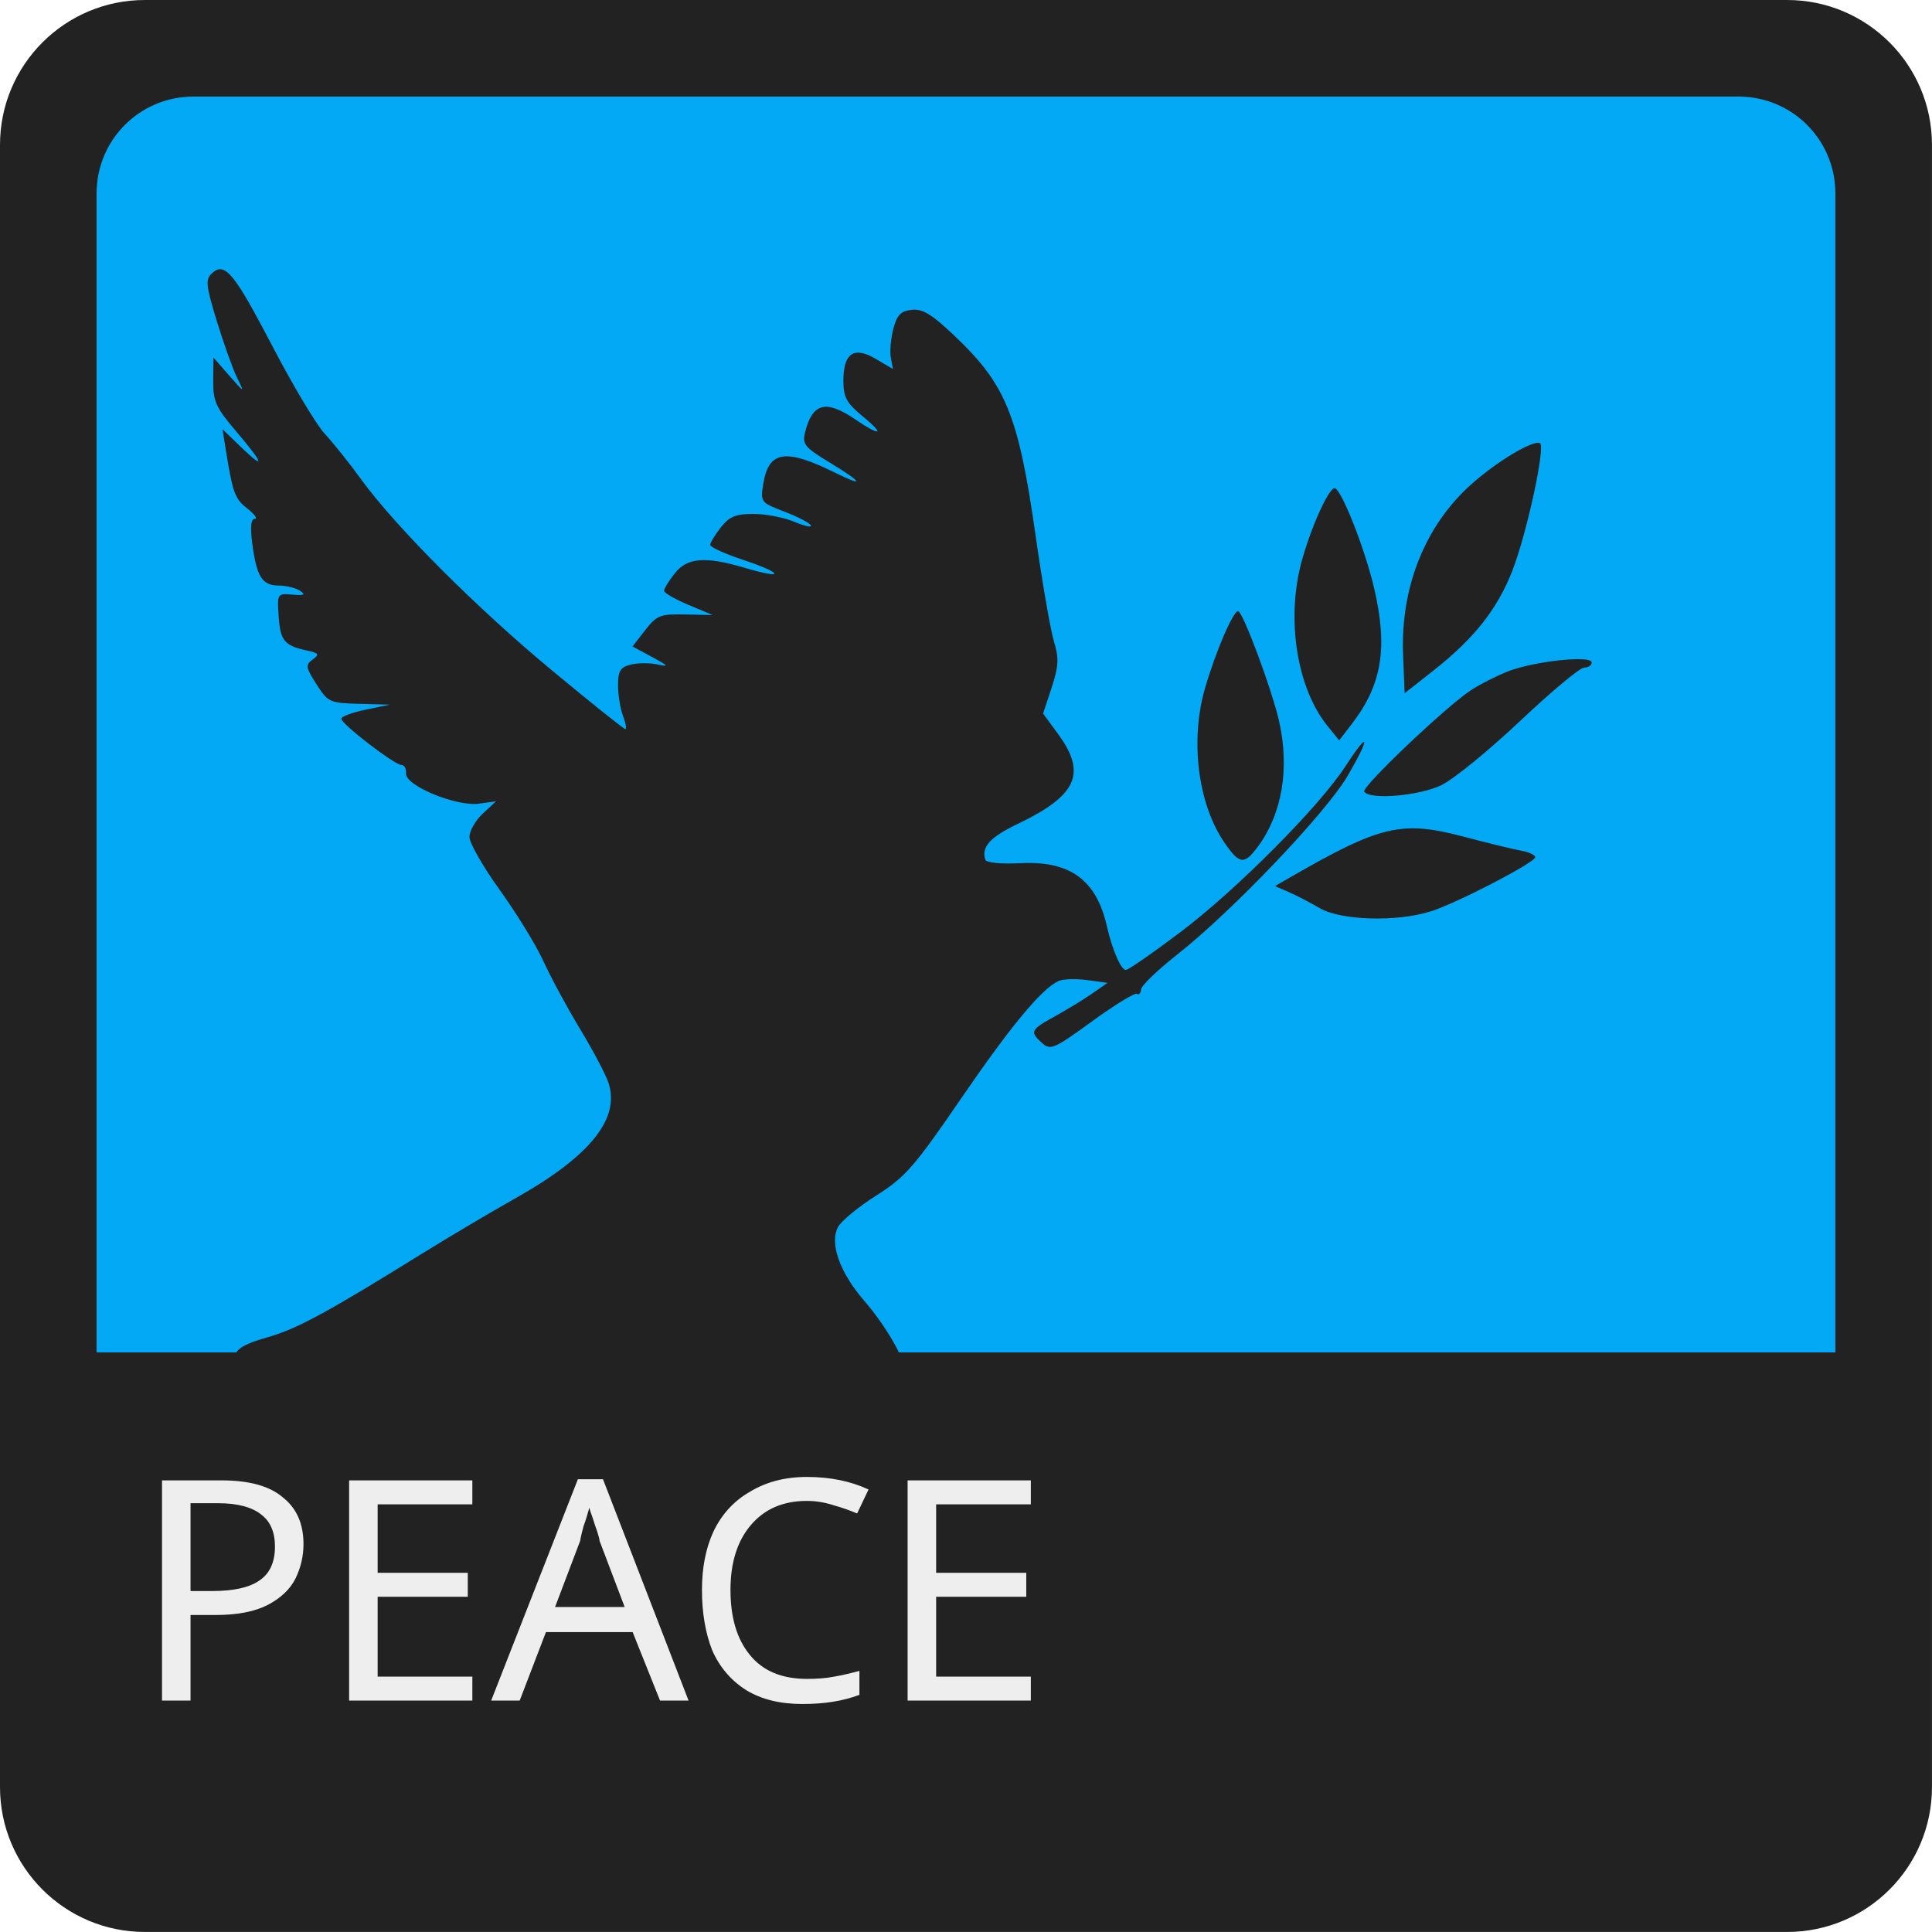
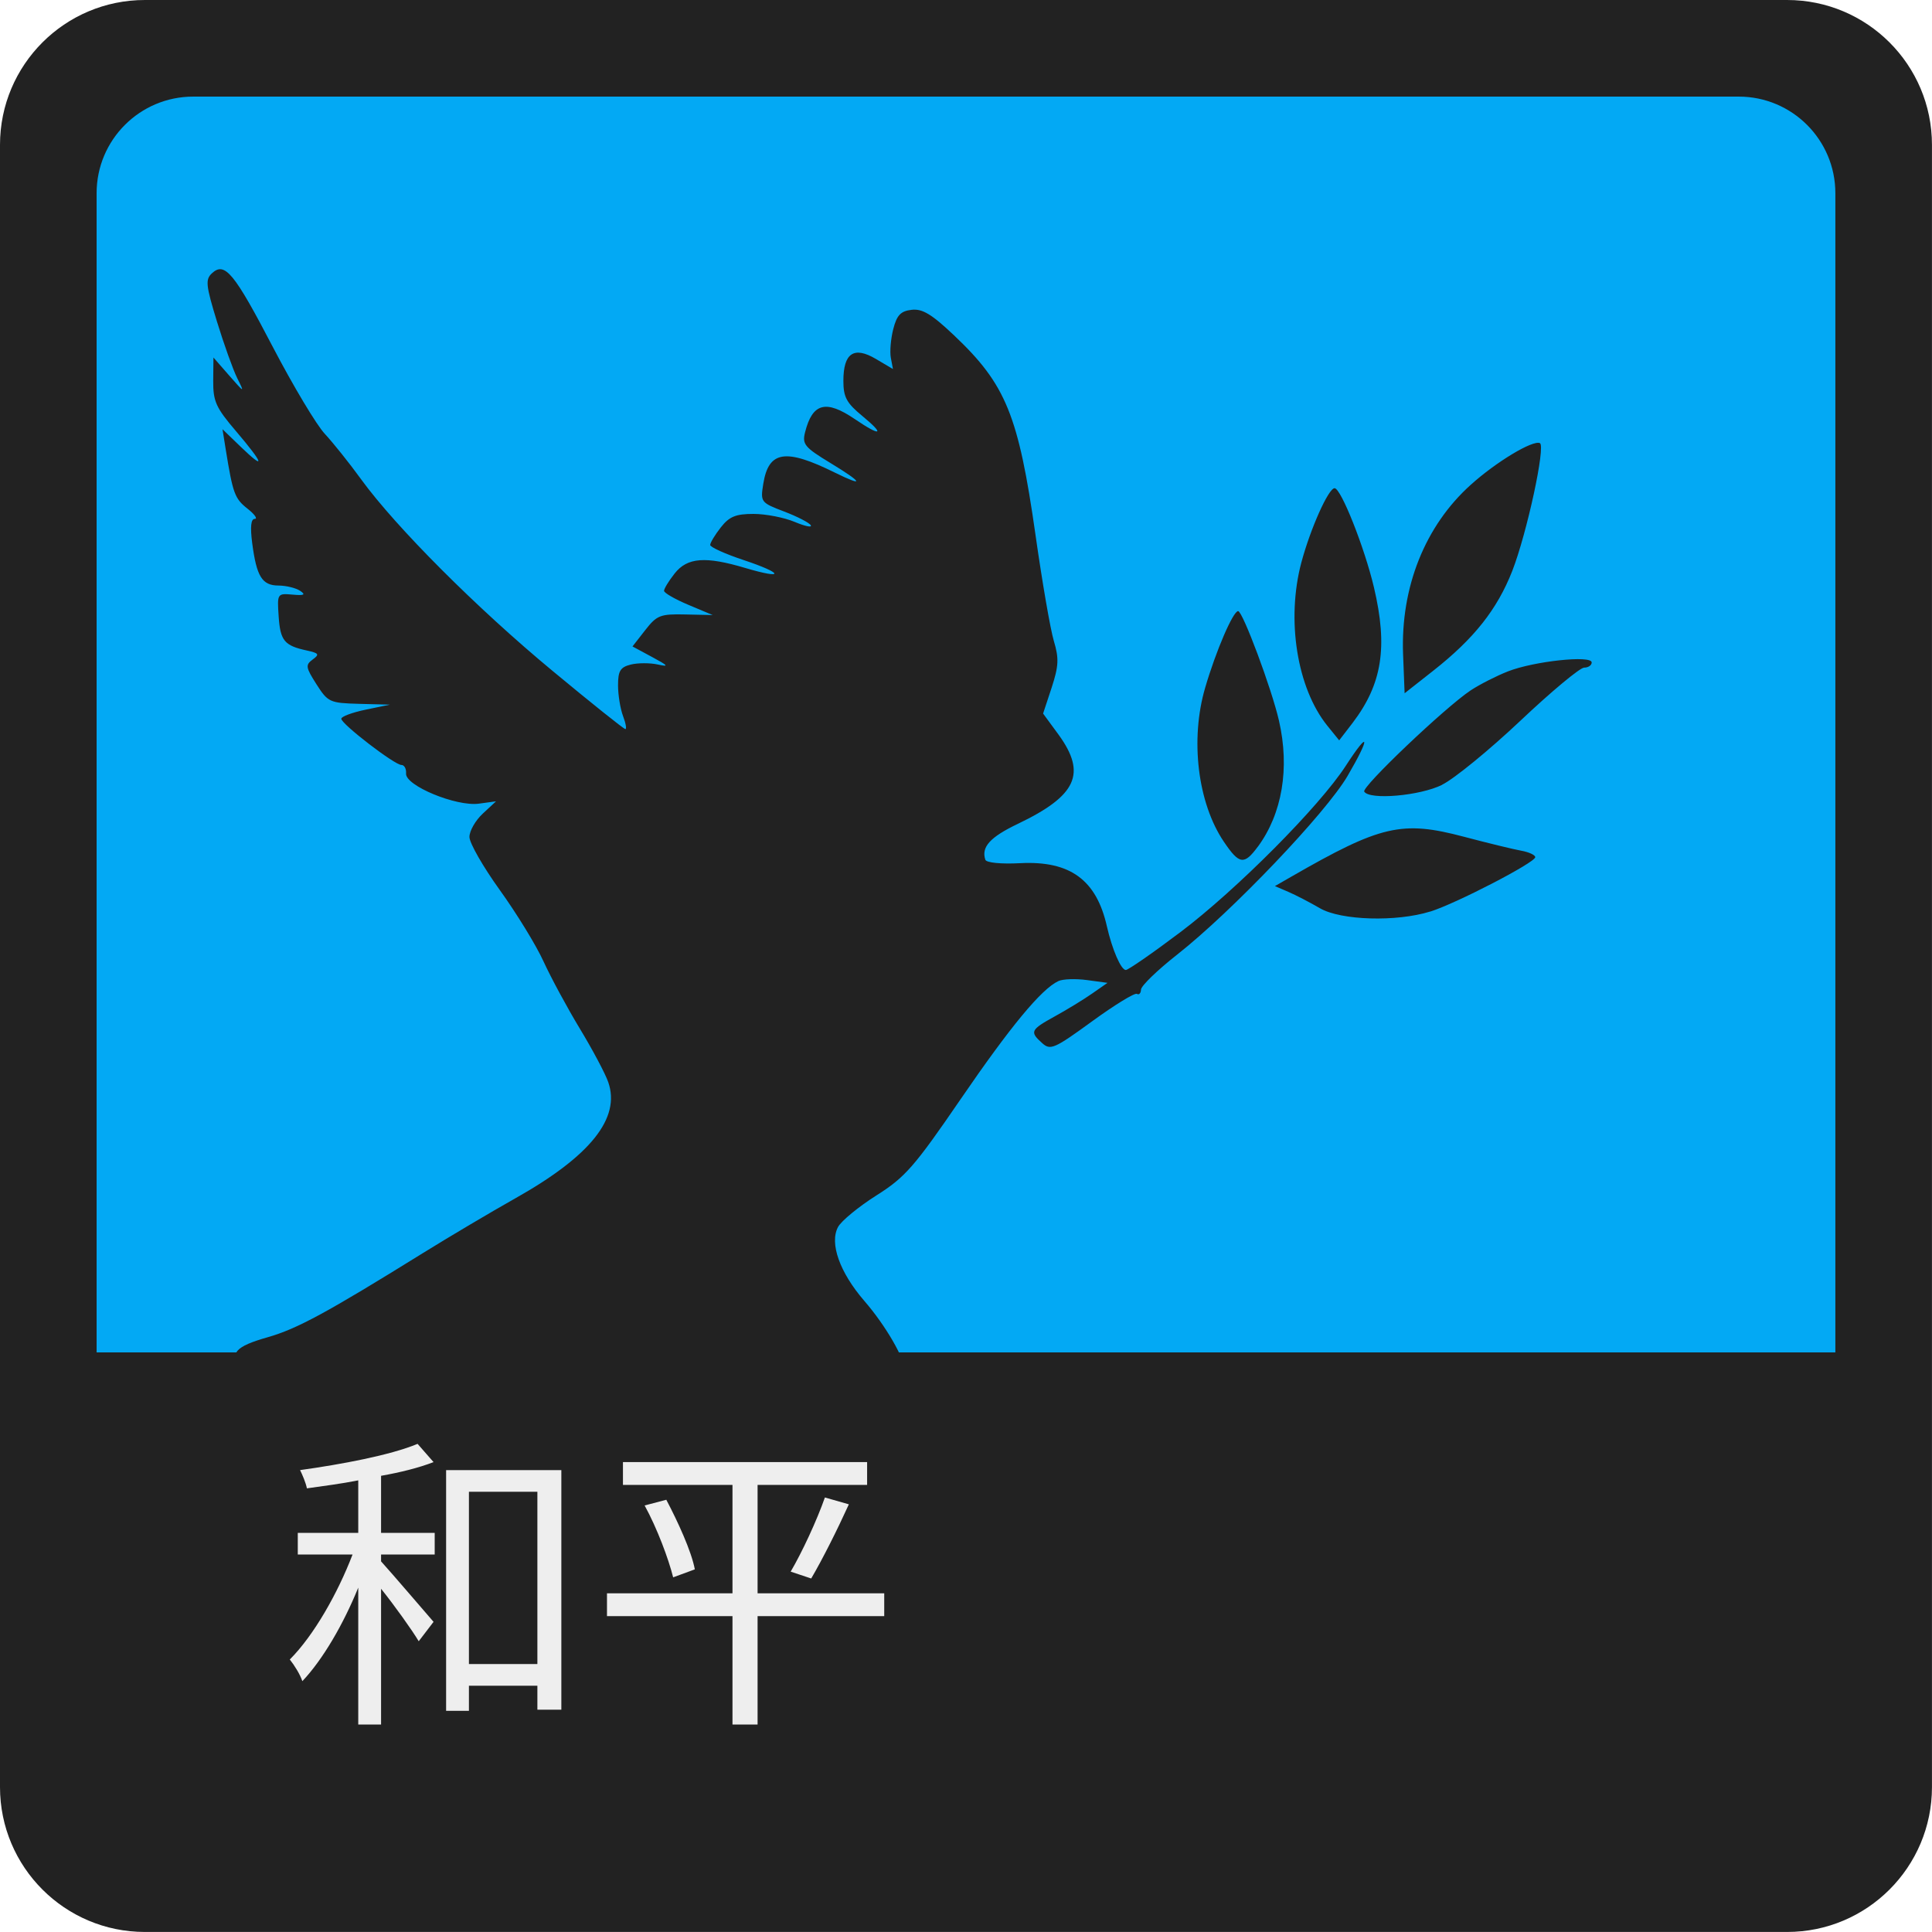
<svg xmlns="http://www.w3.org/2000/svg" width="200" height="200" viewBox="0 0 52.917 52.917" version="1.1" id="svg8">
  <defs id="defs2" />
  <g id="layer1" transform="translate(-5.291665,48.54143)">
    <g id="g5584" transform="matrix(2,0,0,2,5.291665,-48.54143)" style="stroke-width:0.5">
      <g id="g5264" style="stroke-width:0.5">
        <rect y="-1.110223e-16" x="0" height="26.458" width="26.458" id="rect5252" style="opacity:1;fill:#222222;fill-opacity:1;fill-rule:nonzero;stroke:none;stroke-width:0.25;stroke-linecap:butt;stroke-linejoin:round;stroke-miterlimit:4;stroke-dasharray:none;stroke-dashoffset:0;stroke-opacity:0.909;paint-order:normal" rx="1.984" ry="1.984" />
        <rect style="opacity:1;fill:#03a9f4;fill-opacity:1;fill-rule:nonzero;stroke:none;stroke-width:0.25;stroke-linecap:butt;stroke-linejoin:round;stroke-miterlimit:4;stroke-dasharray:none;stroke-dashoffset:0;stroke-opacity:0.909;paint-order:normal" id="rect5254" width="23.812" height="23.812" x="1.323" y="1.323" rx="1.323" ry="1.323" />
        <path id="path5305" d="m 6.268,21.709 c 0.09,-0.096 0.158,-0.117 0.231,-0.071 0.288,0.182 0.911,-0.007 0.911,-0.276 0,-0.208 0.082,-0.223 0.225,-0.04 0.18,0.229 0.5,0.231 0.711,0.004 0.123,-0.133 0.184,-0.154 0.283,-0.099 0.15,0.084 0.562,0.02 0.664,-0.103 0.039,-0.047 0.093,-0.171 0.119,-0.274 0.03,-0.121 0.082,-0.175 0.145,-0.151 0.155,0.059 0.725,-0.253 0.831,-0.455 0.083,-0.158 0.136,-0.181 0.374,-0.164 0.218,0.016 0.326,-0.021 0.506,-0.172 0.192,-0.161 0.223,-0.228 0.193,-0.413 -0.033,-0.206 -0.024,-0.218 0.154,-0.192 0.136,0.02 0.271,-0.038 0.481,-0.206 0.16,-0.129 0.293,-0.275 0.295,-0.324 0.006,-0.156 -0.262,-0.621 -0.554,-0.957 -0.337,-0.39 -0.48,-0.79 -0.36,-1.013 0.045,-0.083 0.281,-0.277 0.524,-0.431 0.395,-0.249 0.521,-0.394 1.152,-1.315 0.684,-0.999 1.108,-1.512 1.341,-1.621 0.061,-0.029 0.237,-0.035 0.392,-0.014 l 0.281,0.038 -0.211,0.147 c -0.116,0.081 -0.345,0.221 -0.509,0.311 -0.335,0.185 -0.348,0.212 -0.175,0.367 0.113,0.102 0.166,0.079 0.684,-0.298 0.309,-0.225 0.585,-0.394 0.614,-0.376 0.029,0.018 0.054,-0.009 0.056,-0.059 0.002,-0.051 0.224,-0.266 0.494,-0.478 0.751,-0.591 2.038,-1.94 2.335,-2.448 0.317,-0.543 0.3,-0.64 -0.025,-0.138 -0.36,0.556 -1.498,1.7 -2.264,2.277 -0.379,0.286 -0.716,0.519 -0.748,0.519 -0.066,0 -0.187,-0.28 -0.259,-0.597 -0.143,-0.637 -0.504,-0.901 -1.186,-0.866 -0.263,0.014 -0.466,-0.006 -0.479,-0.047 -0.058,-0.174 0.064,-0.309 0.444,-0.491 0.807,-0.386 0.946,-0.687 0.561,-1.219 L 14.285,9.772 14.402,9.418 C 14.499,9.12 14.504,9.017 14.432,8.777 14.385,8.62 14.272,7.967 14.181,7.325 13.947,5.684 13.776,5.265 13.066,4.593 12.759,4.302 12.631,4.225 12.484,4.243 12.335,4.26 12.282,4.316 12.233,4.507 c -0.034,0.133 -0.049,0.31 -0.033,0.394 l 0.029,0.153 -0.235,-0.139 c -0.3,-0.177 -0.444,-0.08 -0.444,0.301 0,0.223 0.043,0.303 0.262,0.483 0.315,0.26 0.252,0.284 -0.106,0.04 -0.396,-0.269 -0.58,-0.22 -0.681,0.182 -0.041,0.162 -0.005,0.206 0.343,0.417 0.447,0.271 0.481,0.339 0.067,0.135 -0.679,-0.336 -0.909,-0.3 -0.982,0.153 -0.04,0.249 -0.035,0.257 0.285,0.379 0.179,0.068 0.344,0.153 0.365,0.188 0.022,0.035 -0.078,0.014 -0.221,-0.046 -0.143,-0.06 -0.397,-0.109 -0.563,-0.109 -0.243,0 -0.331,0.036 -0.448,0.185 -0.08,0.102 -0.145,0.21 -0.145,0.24 0,0.03 0.207,0.124 0.461,0.208 0.543,0.181 0.563,0.268 0.025,0.109 C 9.66,7.615 9.412,7.634 9.239,7.854 9.159,7.955 9.094,8.062 9.094,8.091 c 0,0.029 0.15,0.115 0.333,0.192 l 0.333,0.14 -0.375,-0.008 c -0.343,-0.008 -0.39,0.011 -0.549,0.215 L 8.662,8.853 8.931,8.998 c 0.223,0.12 0.236,0.137 0.076,0.102 -0.106,-0.023 -0.272,-0.023 -0.368,0.001 -0.144,0.036 -0.175,0.087 -0.175,0.284 0,0.132 0.031,0.321 0.068,0.42 0.038,0.099 0.052,0.18 0.032,0.18 -0.02,0 -0.469,-0.359 -0.998,-0.798 C 6.53,8.329 5.422,7.219 4.947,6.566 4.785,6.342 4.56,6.062 4.448,5.941 4.335,5.821 4.016,5.287 3.738,4.755 3.206,3.734 3.078,3.579 2.902,3.743 2.811,3.828 2.819,3.907 2.971,4.403 3.066,4.713 3.191,5.061 3.248,5.177 3.352,5.385 3.35,5.384 3.138,5.142 l -0.215,-0.246 -0.003,0.32 c -0.002,0.28 0.037,0.367 0.313,0.69 0.379,0.445 0.41,0.547 0.065,0.214 l -0.251,-0.242 0.045,0.281 c 0.097,0.6 0.123,0.669 0.296,0.806 0.099,0.078 0.144,0.141 0.101,0.141 -0.053,0 -0.064,0.109 -0.035,0.333 0.06,0.457 0.135,0.579 0.36,0.58 0.105,5.836e-4 0.238,0.033 0.296,0.072 0.081,0.054 0.056,0.067 -0.105,0.052 C 3.798,8.125 3.795,8.129 3.816,8.439 c 0.022,0.335 0.078,0.403 0.384,0.469 0.168,0.037 0.179,0.053 0.082,0.124 -0.101,0.074 -0.096,0.107 0.052,0.339 0.157,0.246 0.182,0.257 0.585,0.268 l 0.421,0.011 -0.333,0.069 c -0.183,0.038 -0.333,0.094 -0.333,0.124 0,0.072 0.73,0.633 0.823,0.633 0.04,0 0.069,0.052 0.064,0.117 -0.014,0.165 0.687,0.455 0.997,0.413 l 0.235,-0.032 -0.182,0.169 c -0.1,0.093 -0.182,0.236 -0.182,0.319 0,0.083 0.187,0.409 0.415,0.726 0.228,0.317 0.499,0.757 0.6,0.98 0.102,0.222 0.326,0.637 0.498,0.921 0.172,0.284 0.347,0.613 0.388,0.731 0.171,0.492 -0.243,1.011 -1.266,1.587 -0.343,0.193 -0.918,0.534 -1.279,0.758 -1.312,0.814 -1.716,1.033 -2.118,1.148 -0.445,0.127 -0.522,0.213 -0.397,0.446 0.064,0.119 0.057,0.211 -0.033,0.435 -0.105,0.263 -0.105,0.293 0.004,0.414 0.065,0.071 0.178,0.149 0.253,0.173 0.126,0.04 0.127,0.055 0.026,0.21 -0.241,0.368 -0.058,0.874 0.316,0.874 0.17,0 0.207,0.029 0.207,0.165 0,0.212 0.225,0.415 0.428,0.385 0.102,-0.015 0.228,0.046 0.351,0.17 0.201,0.201 0.313,0.232 0.475,0.13 0.058,-0.037 0.168,-0.023 0.281,0.036 0.261,0.136 0.544,0.12 0.693,-0.039 z m 13.319,-9.225 c 0.355,-0.111 1.438,-0.672 1.438,-0.745 0,-0.03 -0.087,-0.07 -0.193,-0.089 -0.106,-0.019 -0.459,-0.105 -0.784,-0.191 -0.85,-0.225 -1.139,-0.158 -2.367,0.549 l -0.221,0.127 0.186,0.08 c 0.102,0.044 0.296,0.145 0.43,0.223 0.286,0.167 1.048,0.19 1.511,0.045 z m -2.362,-0.887 c 0.335,-0.453 0.44,-1.079 0.29,-1.729 -0.101,-0.44 -0.497,-1.499 -0.559,-1.499 -0.069,0 -0.304,0.545 -0.451,1.048 -0.209,0.71 -0.103,1.581 0.256,2.111 0.211,0.312 0.277,0.321 0.464,0.068 z M 19.749,10.747 c 0.167,-0.082 0.649,-0.477 1.073,-0.877 0.423,-0.4 0.816,-0.727 0.873,-0.727 0.057,0 0.103,-0.032 0.103,-0.071 0,-0.102 -0.792,-0.017 -1.148,0.123 -0.16,0.063 -0.389,0.18 -0.51,0.26 -0.35,0.233 -1.496,1.323 -1.457,1.386 0.073,0.118 0.763,0.058 1.067,-0.093 z M 18.523,9.901 c 0.406,-0.533 0.486,-1.039 0.293,-1.857 -0.129,-0.545 -0.451,-1.358 -0.539,-1.358 -0.084,0 -0.331,0.554 -0.455,1.017 -0.209,0.784 -0.06,1.721 0.356,2.236 l 0.162,0.2 z M 19.625,9.188 C 20.186,8.747 20.504,8.346 20.711,7.817 20.911,7.302 21.171,6.102 21.088,6.068 20.987,6.026 20.488,6.327 20.142,6.639 19.515,7.202 19.18,8.043 19.215,8.961 l 0.021,0.533 z" style="fill:#222222;fill-opacity:1;stroke-width:0.5" />
        <path style="opacity:1;fill:#222222;fill-opacity:1;fill-rule:nonzero;stroke:none;stroke-width:0.25;stroke-linecap:butt;stroke-linejoin:round;stroke-miterlimit:4;stroke-dasharray:none;stroke-dashoffset:0;stroke-opacity:0.909;paint-order:normal" d="m 0.728,18.521 v 4.167 c 0,1.539 1.239,2.778 2.778,2.778 H 22.953 c 1.539,0 2.778,-1.239 2.778,-2.778 v -4.167 z" id="path5258" />
        <text id="text5262" y="23.289" x="13.046" style="font-style:normal;font-variant:normal;font-weight:500;font-stretch:normal;font-size:4.233px;line-height:4.233px;font-family:Montserrat;-inkscape-font-specification:'Montserrat Medium';text-align:center;letter-spacing:0px;text-anchor:middle;opacity:1;fill:#eeeeee;fill-opacity:1;fill-rule:nonzero;stroke:none;stroke-width:0.25;stroke-linecap:butt;stroke-linejoin:round;stroke-miterlimit:4;stroke-dasharray:none;stroke-dashoffset:0;stroke-opacity:0.909;paint-order:normal" xml:space="preserve">
-           <tspan style="font-style:normal;font-variant:normal;font-weight:500;font-stretch:normal;font-size:4.233px;font-family:Montserrat;-inkscape-font-specification:'Montserrat Medium';letter-spacing:0px;fill:#eeeeee;fill-opacity:1;stroke-width:0.25" y="23.289" x="13.046" id="tspan5260">PEACE</tspan>
+           <tspan style="font-style:normal;font-variant:normal;font-weight:500;font-stretch:normal;font-size:4.233px;font-family:Montserrat;-inkscape-font-specification:'Montserrat Medium';letter-spacing:0px;fill:#eeeeee;fill-opacity:1;stroke-width:0.25" y="23.289" x="13.046" id="tspan5260">和平</tspan>
        </text>
      </g>
    </g>
  </g>
</svg>
